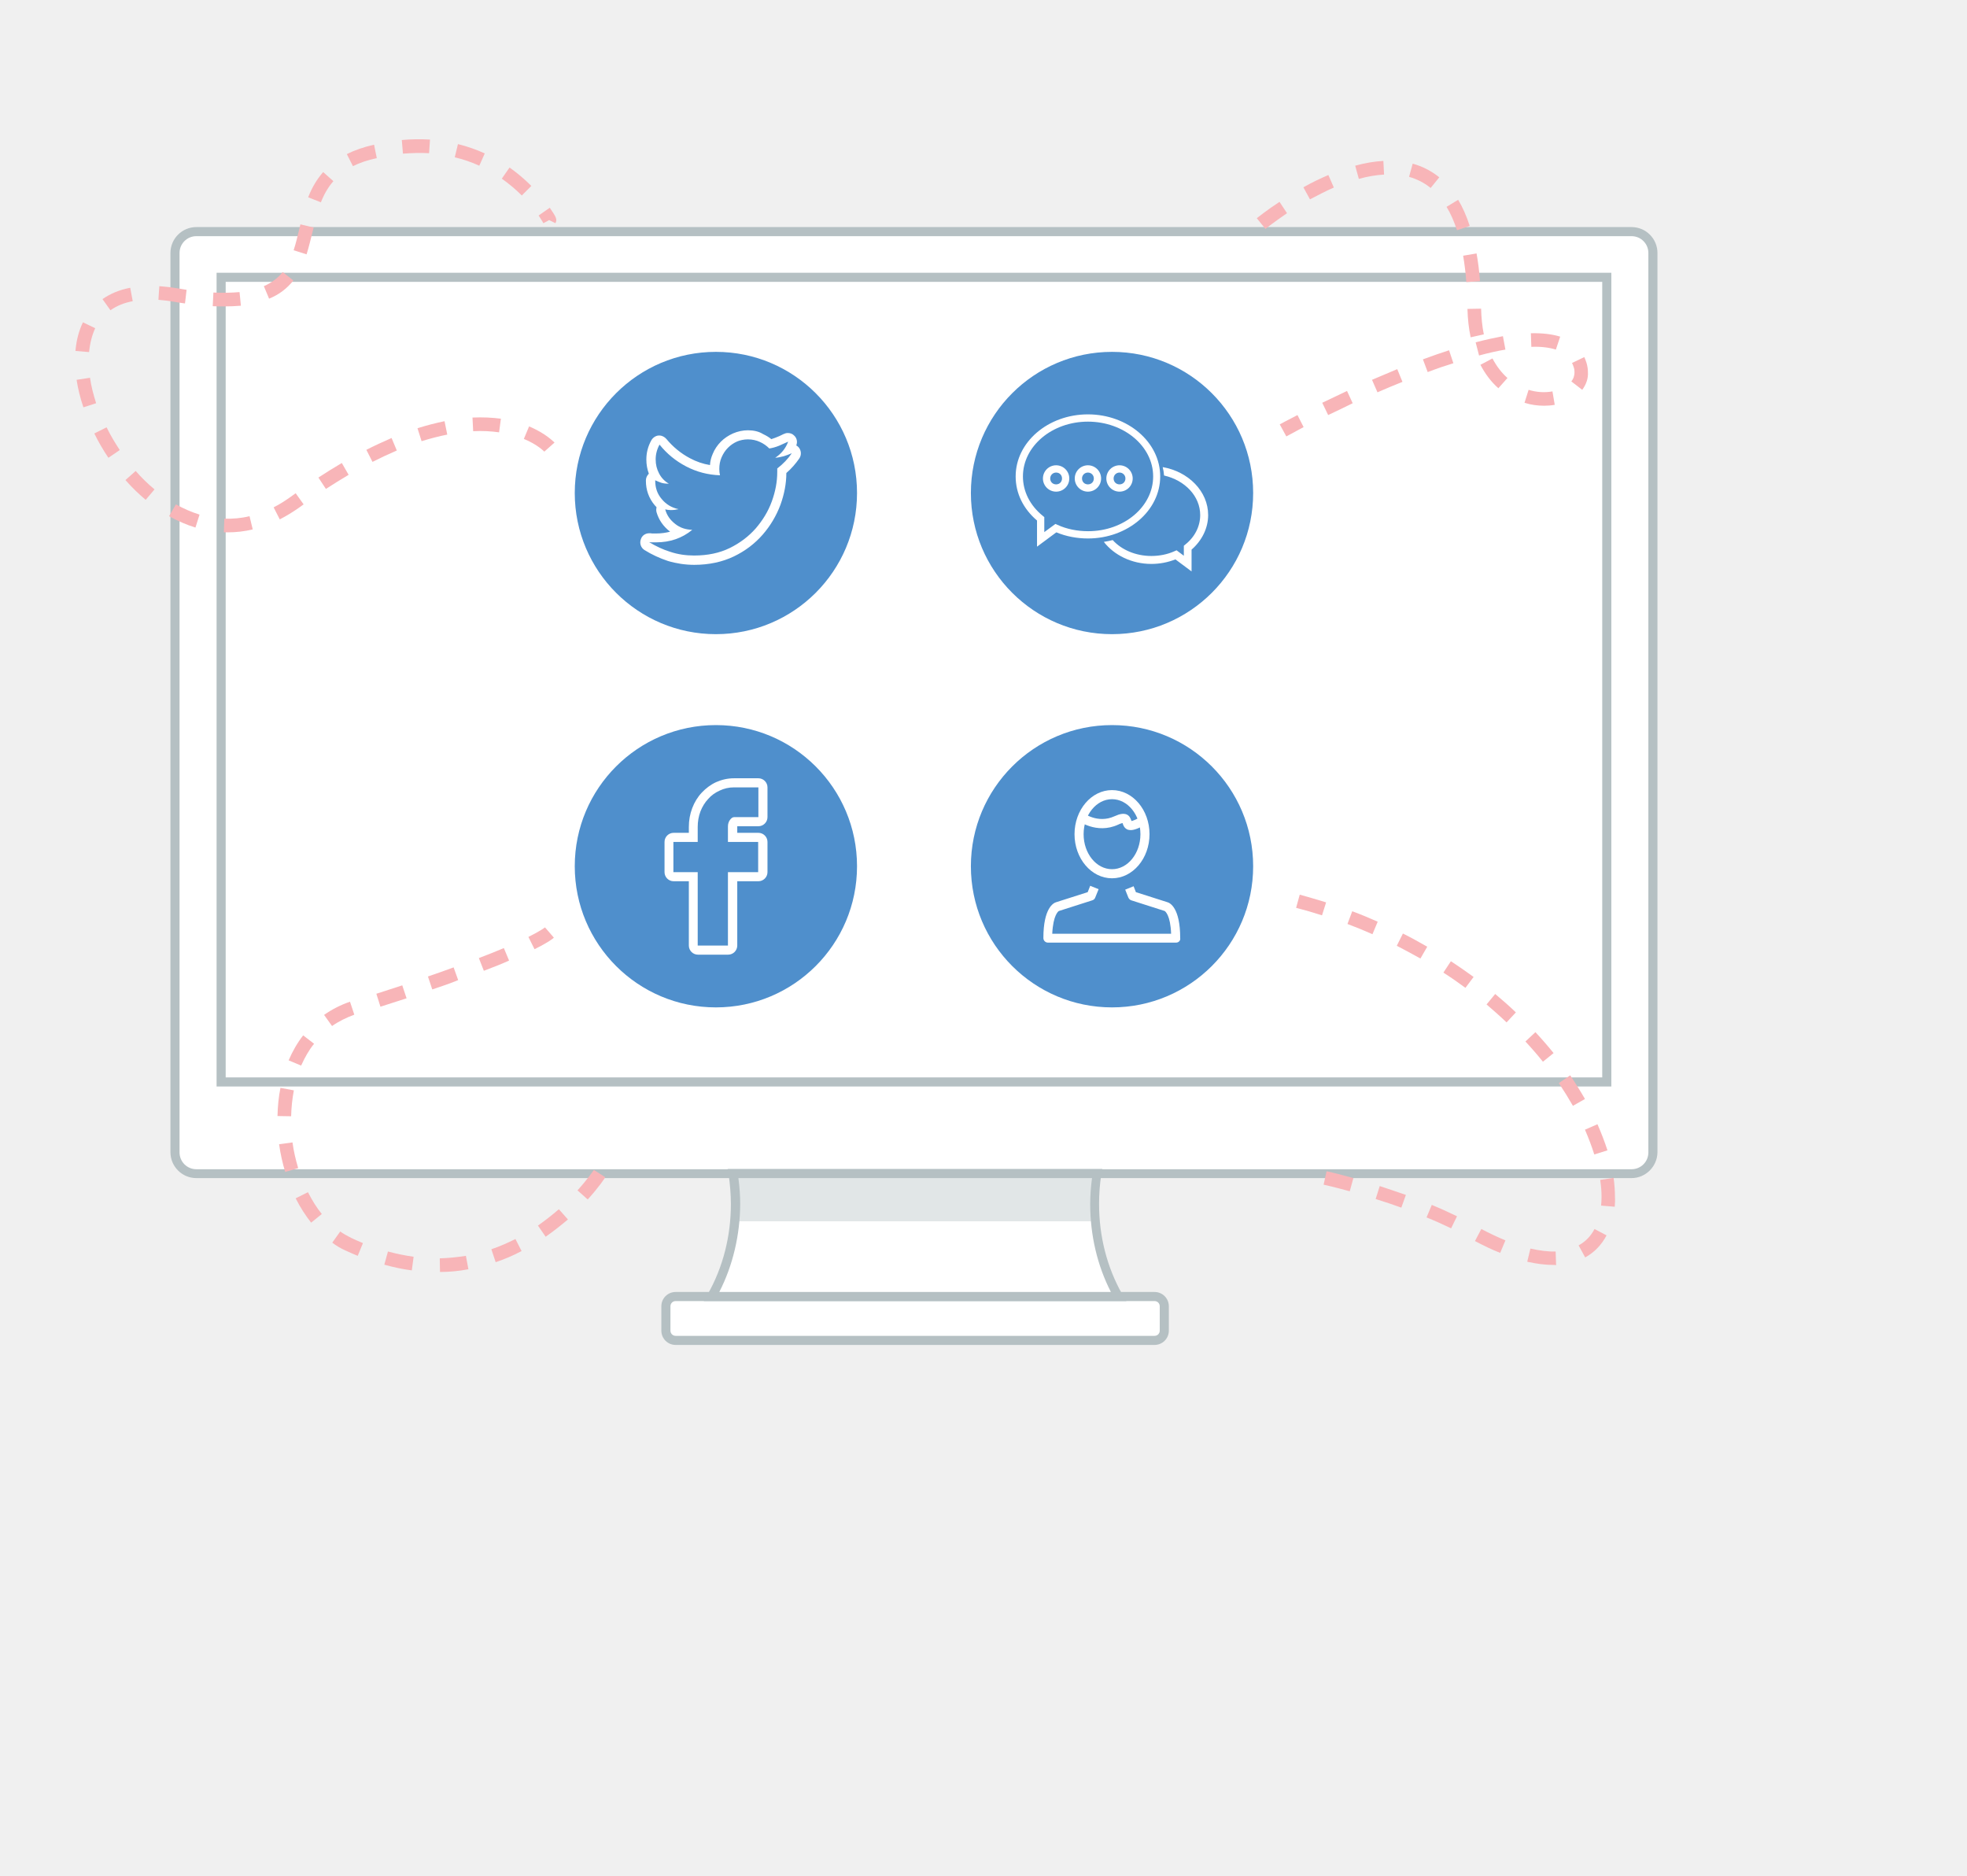
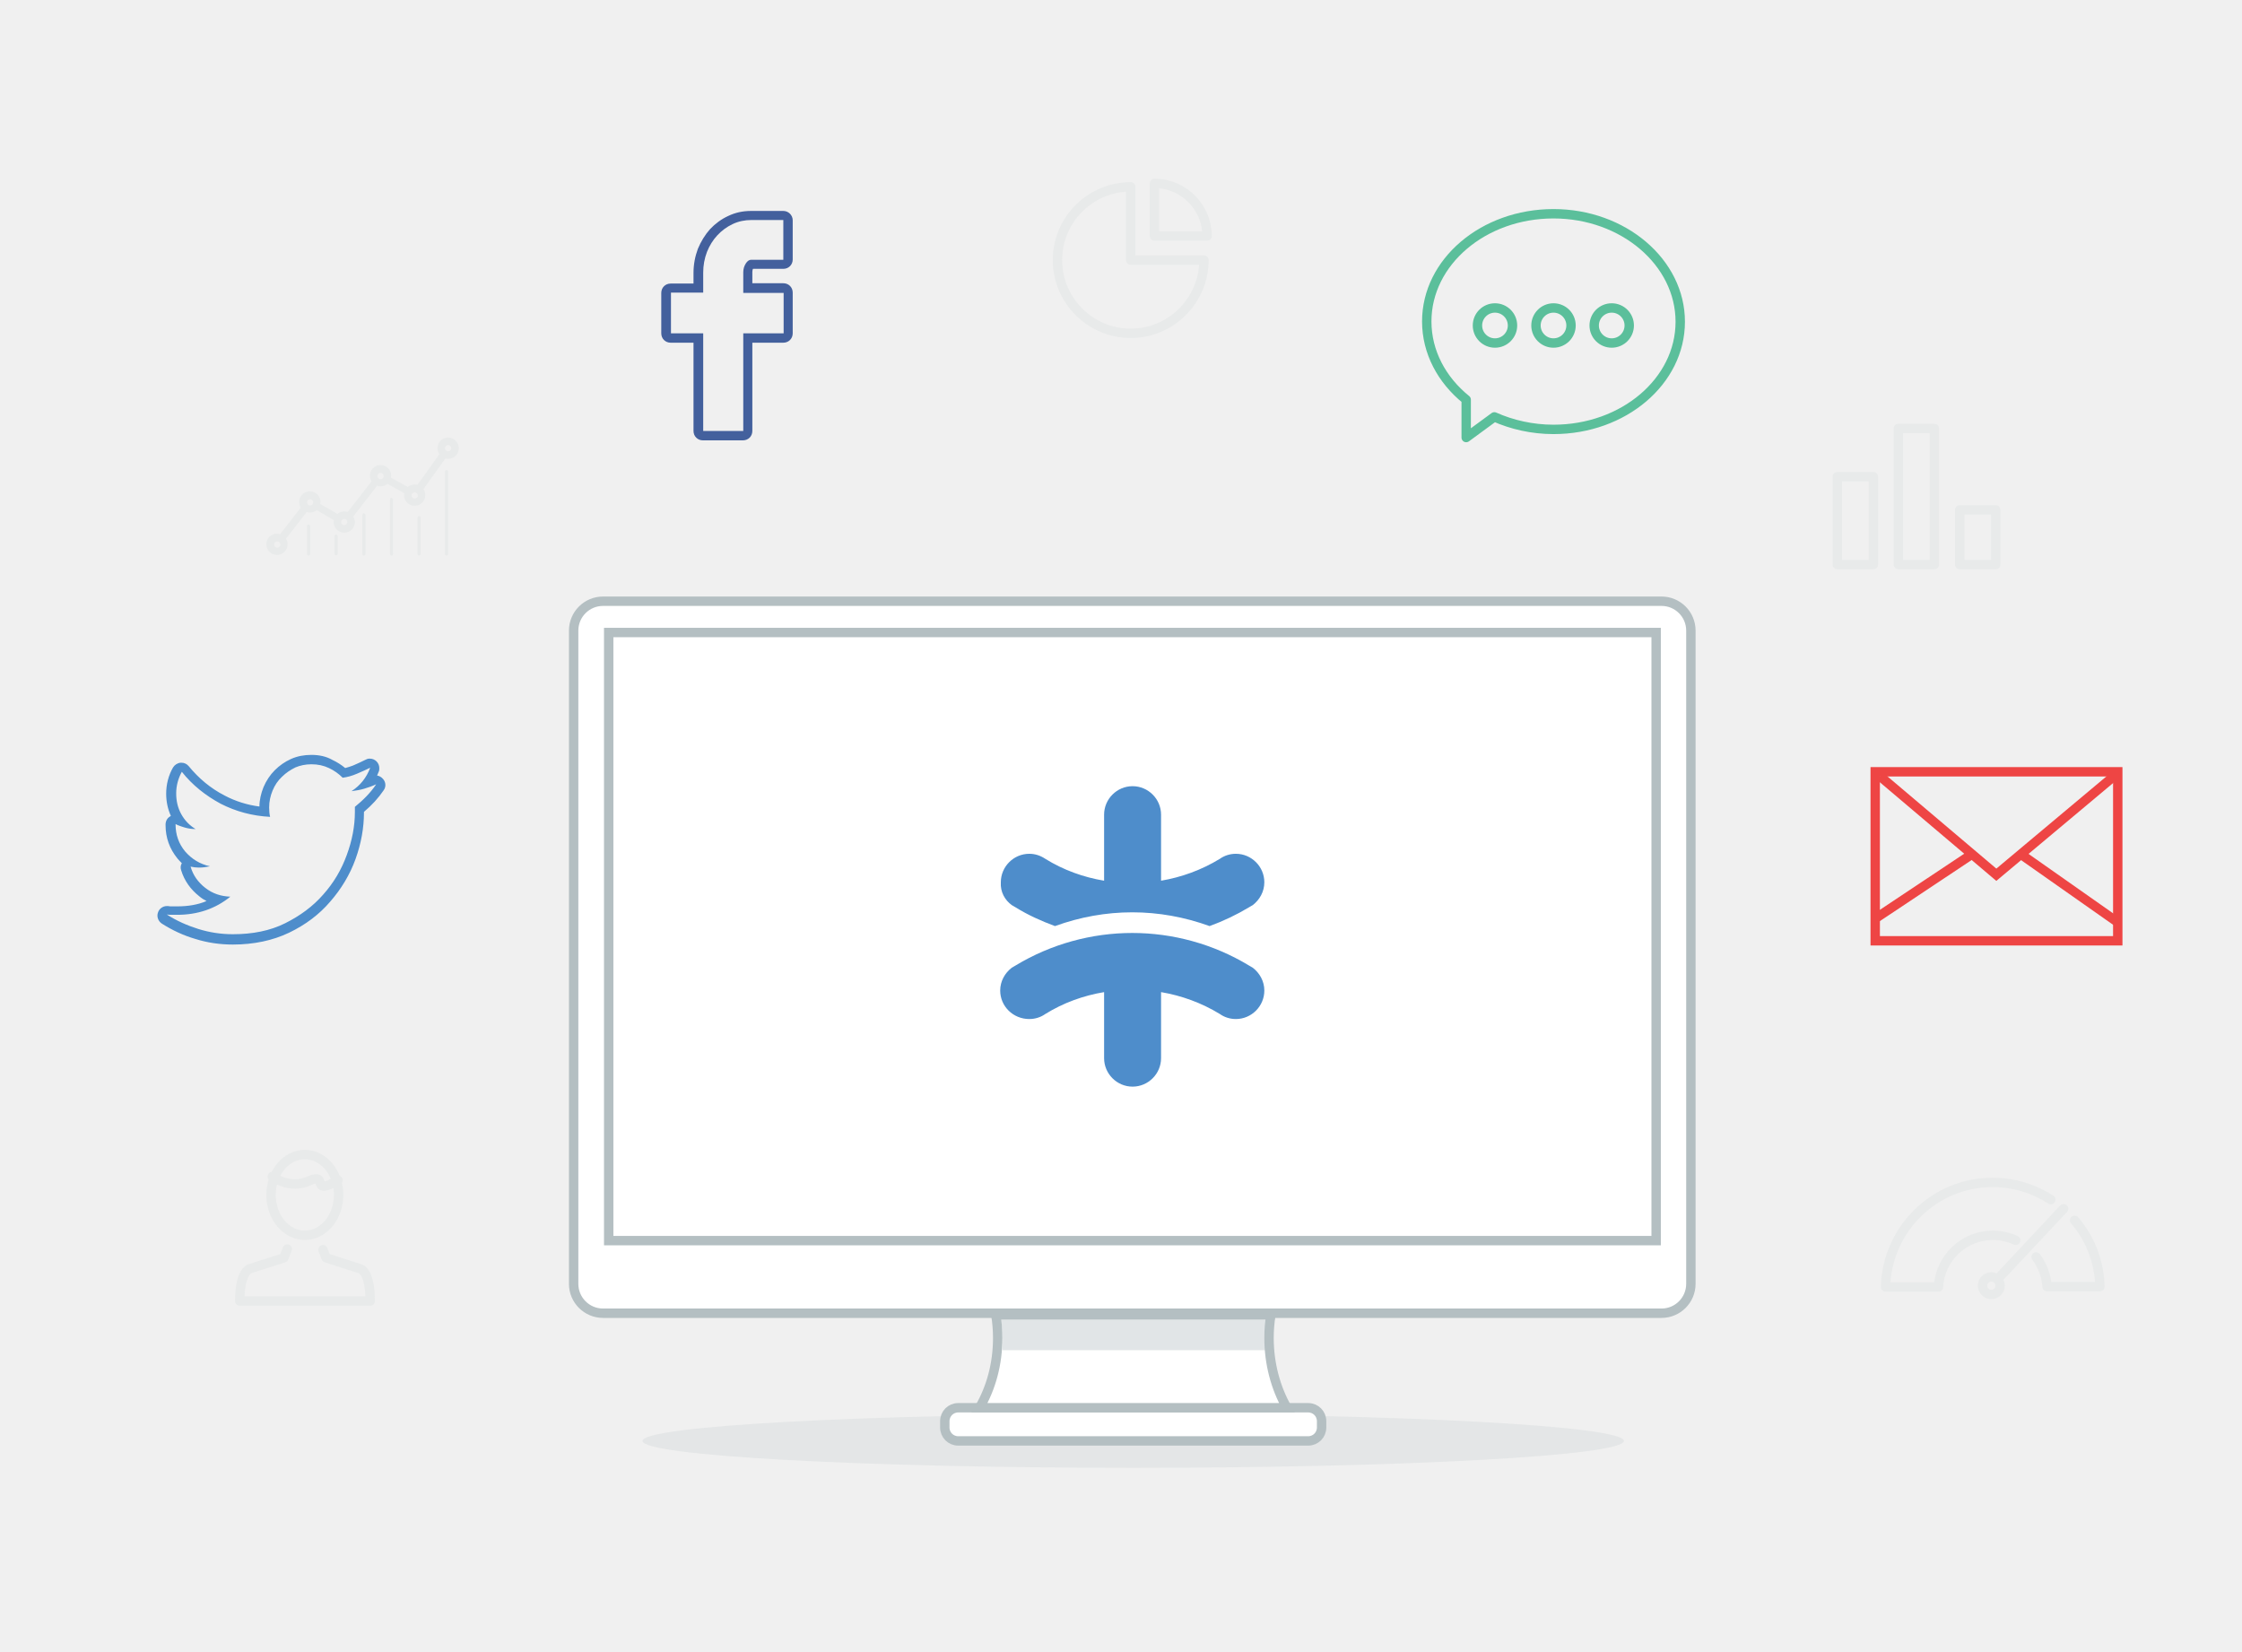
- <svg xmlns="http://www.w3.org/2000/svg" version="1.1" id="Layer_1" x="0px" y="0px" viewBox="0 0 865.5 825.2" enable-background="new 0 0 865.5 825.2" xml:space="preserve">
+ <svg xmlns="http://www.w3.org/2000/svg" version="1.1" id="Layer_1" x="0px" y="0px" viewBox="0 0 716.4 527.6" enable-background="new 0 0 716.4 527.6" xml:space="preserve">
  <g>
+     <ellipse opacity="0.2" fill="#B4BFC2" cx="362.1" cy="460.4" rx="156.8" ry="8.6" />
+     <path fill="#FFFFFF" stroke="#B4BFC2" stroke-width="3" stroke-miterlimit="10" d="M418,460.4H306.2c-2.4,0-4.3-1.9-4.3-4.3v-2   c0-2.4,1.9-4.3,4.3-4.3H418c2.4,0,4.3,1.9,4.3,4.3v2C422.3,458.5,420.4,460.4,418,460.4z" />
+     <path fill="#FFFFFF" stroke="#B4BFC2" stroke-width="3" stroke-miterlimit="10" d="M530.9,419.6H192.7c-5.2,0-9.4-4.2-9.4-9.4   V201.5c0-5.2,4.2-9.4,9.4-9.4h338.2c5.2,0,9.4,4.2,9.4,9.4v208.7C540.3,415.4,536.1,419.6,530.9,419.6z" />
+     <path fill="#FFFFFF" stroke="#B4BFC2" stroke-width="3" stroke-miterlimit="10" d="M405.5,427.5c0-2.5,0.2-5,0.6-7.4h-87.9   c0.4,2.4,0.6,4.9,0.6,7.4c0,8.3-2.1,15.9-5.8,22.3h8.6h81h8.6C407.6,443.4,405.5,435.7,405.5,427.5z" />
+     <rect x="194.5" y="202.1" fill="#FFFFFF" stroke="#B4BFC2" stroke-width="3" stroke-miterlimit="10" width="334.7" height="194.3" />
+     <path opacity="0.4" fill="#B4BFC2" d="M407.1,420.9h-82.7h-3.5h-1.1l0,0.2c0.4,2.5,0.6,5.1,0.6,7.6c0,0.9,0,1.8-0.1,2.7h1.1h1.1h84   c0-0.9-0.1-1.8-0.1-2.7c0-2.5,0.2-5.1,0.6-7.6L407.1,420.9z" />
    <g>
-       <path fill="#FFFFFF" d="M717.9,516.3H86.4c-5.2,0-9.4-4.2-9.4-9.4V111.3c0-5.2,4.2-9.4,9.4-9.4h631.5c5.2,0,9.4,4.2,9.4,9.4v395.7    C727.2,512.1,723,516.3,717.9,516.3z" />
-       <path fill="#B5C0C3" d="M717.9,518.3H86.4c-6.3,0-11.4-5.1-11.4-11.4V111.3c0-6.3,5.1-11.4,11.4-11.4h631.5    c6.3,0,11.4,5.1,11.4,11.4v395.7C729.2,513.2,724.1,518.3,717.9,518.3z M86.4,103.9c-4.1,0-7.4,3.3-7.4,7.4v395.7    c0,4.1,3.3,7.4,7.4,7.4h631.5c4.1,0,7.4-3.3,7.4-7.4V111.3c0-4.1-3.3-7.4-7.4-7.4H86.4z" />
+       <g>
+         <ellipse fill="none" stroke="#E8EAEA" stroke-width="3" stroke-linecap="round" stroke-linejoin="round" stroke-miterlimit="10" cx="97.4" cy="381.8" rx="10.8" ry="12.9" />
+         <path fill="none" stroke="#E8EAEA" stroke-width="3" stroke-linecap="round" stroke-linejoin="round" stroke-miterlimit="10" d="     M103.2,399.3l1,2.6l10.9,3.5c0,0,3.2,0.7,3.2,10.3H76.6c0-9.5,3.2-10.3,3.2-10.3l10.9-3.5l1.1-2.8" />
+       </g>
+       <path fill="none" stroke="#E8EAEA" stroke-width="3" stroke-linecap="round" stroke-linejoin="round" stroke-miterlimit="10" d="    M87,375.9c0,0,5.5,4.3,11.8,1.4c6.4-2.9,0.1,5.2,9.2-0.2" />
    </g>
    <g>
-       <path fill="#FFFFFF" d="M508,589.7H297.3c-2.4,0-4.3-1.9-4.3-4.3v-10.7c0-2.4,1.9-4.3,4.3-4.3H508c2.4,0,4.3,1.9,4.3,4.3v10.7    C512.3,587.8,510.4,589.7,508,589.7z" />
-       <path fill="#B5C0C3" d="M508,591.7H297.3c-3.5,0-6.3-2.8-6.3-6.3v-10.7c0-3.5,2.8-6.3,6.3-6.3H508c3.5,0,6.3,2.8,6.3,6.3v10.7    C514.3,588.9,511.5,591.7,508,591.7z M297.3,572.4c-1.3,0-2.3,1-2.3,2.3v10.7c0,1.3,1,2.3,2.3,2.3H508c1.3,0,2.3-1,2.3-2.3v-10.7    c0-1.3-1-2.3-2.3-2.3H297.3z" />
+       <path fill="#4E8DCB" d="M319.6,316.5c0-3,1.5-5.6,3.7-7.3c0.4-0.2,0.8-0.5,1.2-0.7c11.4-6.9,24.4-10.4,37.3-10.4    c12.9,0,25.9,3.5,37.3,10.4c0.4,0.2,0.8,0.5,1.2,0.7c2.2,1.7,3.7,4.3,3.7,7.3c0,5-4.1,9.1-9.1,9.1c-1.9,0-3.7-0.6-5.1-1.6    c-5.9-3.6-12.3-5.9-18.8-7v21.1c0,5-4.1,9.1-9.1,9.1c-5,0-9.1-4.1-9.1-9.1V317c-6.6,1.1-13,3.4-18.8,7c-1.4,1-3.2,1.6-5.1,1.6    C323.7,325.6,319.6,321.5,319.6,316.5z" />
+       <g>
+         <path fill="#4E8DCB" d="M323.3,289.2c0.4,0.2,0.8,0.5,1.2,0.7c4,2.5,8.3,4.4,12.6,6c8-2.9,16.3-4.4,24.7-4.4     c8.4,0,16.7,1.5,24.7,4.4c4.4-1.6,8.6-3.6,12.6-6c0.4-0.2,0.8-0.5,1.2-0.7c2.2-1.7,3.7-4.3,3.7-7.3c0-5-4.1-9.1-9.1-9.1     c-1.9,0-3.7,0.6-5.1,1.6c-5.9,3.6-12.3,5.9-18.8,7v-21.1c0-5-4.1-9.1-9.1-9.1c-5,0-9.1,4.1-9.1,9.1v21.1c-6.6-1.1-13-3.4-18.8-7     c-1.5-1-3.2-1.6-5.1-1.6c-5,0-9.1,4.1-9.1,9.1C319.6,285,321.1,287.6,323.3,289.2z" />
+       </g>
    </g>
    <g>
-       <path fill="#FFFFFF" d="M481.7,529.7c0-4.6,0.4-9.1,1.1-13.4h-6.3H328.8h-6.3c0.7,4.4,1.1,8.8,1.1,13.4c0,15-3.9,29-10.5,40.7    h15.7h147.6h15.7C485.5,558.8,481.7,544.8,481.7,529.7z" />
-       <path fill="#B5C0C3" d="M495.6,572.4H309.7l1.7-3c6.7-11.8,10.2-25.5,10.2-39.7c0-4.3-0.4-8.7-1-13.1l-0.4-2.3h164.8l-0.4,2.3    c-0.7,4.4-1,8.8-1,13.1c0,14.2,3.5,27.9,10.2,39.7L495.6,572.4z M316.5,568.4h172.3c-6-11.7-9.1-25-9.1-38.7    c0-3.8,0.3-7.6,0.8-11.4H324.9c0.5,3.8,0.8,7.7,0.8,11.4C325.6,543.4,322.5,556.7,316.5,568.4z" />
-     </g>
-     <g>
-       <rect x="97.3" y="122" fill="#FFFFFF" width="609.7" height="354" />
-       <path fill="#B5C0C3" d="M709,478H95.3V120H709V478z M99.3,474H705V124H99.3V474z" />
-     </g>
-     <g opacity="0.4">
-       <path fill="#B5C0C3" d="M481.8,518.2H331.9h-6.3h-2.1l0,0.3c0.7,4.6,1.1,9.2,1.1,13.8c0,1.7-0.1,3.3-0.1,5h2h2h152.2    c-0.1-1.7-0.1-3.3-0.1-5c0-4.6,0.4-9.2,1.1-13.8L481.8,518.2z" />
-     </g>
-     <g>
-       <path fill="#F8B5B8" d="M100.2,234.2c-0.6,0-1.1,0-1.7,0l0.2-6c3.7,0.1,7.4-0.2,11.1-1.1l1.4,5.8    C107.6,233.8,103.9,234.2,100.2,234.2z M86,232.1c-3.9-1.2-7.8-2.9-11.6-5l3-5.2c3.4,1.9,6.9,3.4,10.4,4.5L86,232.1z M123.1,228.5    l-2.7-5.3c2.6-1.3,5.1-2.9,7.6-4.7c0.7-0.5,1.4-1,2.1-1.5l3.5,4.9c-0.7,0.5-1.4,1-2.1,1.5C128.8,225.3,126,227,123.1,228.5z     M64.1,219.9c-3.1-2.6-6.1-5.5-8.9-8.7l4.5-4c2.6,3,5.4,5.7,8.3,8.1L64.1,219.9z M143.4,215.1l-3.3-5c3.5-2.3,6.9-4.4,10.3-6.4    l3,5.2C150.2,210.8,146.8,212.9,143.4,215.1z M163.9,203.2l-2.7-5.3c3.7-1.9,7.5-3.6,11.1-5.2l2.3,5.5    C171.1,199.7,167.5,201.4,163.9,203.2z M47.7,201.4c-2.3-3.4-4.4-7-6.2-10.7l5.4-2.7c1.7,3.5,3.7,6.8,5.8,10L47.7,201.4z     M239.5,198.7c0,0-2.9-3.1-9-5.6l2.3-5.5c7.5,3.1,11,7,11.2,7.1L239.5,198.7l2.2-2L239.5,198.7z M185.5,194.1l-1.8-5.7    c4.1-1.3,8.1-2.3,11.9-3.1l1.2,5.9C193.2,191.9,189.4,192.9,185.5,194.1z M219.6,190.2c-3.6-0.5-7.4-0.7-11.4-0.5l-0.3-6    c4.4-0.2,8.6,0,12.5,0.5L219.6,190.2z M36.7,179.2c-1.4-4.1-2.4-8.2-3-12.1l5.9-0.9c0.5,3.6,1.5,7.4,2.7,11.2L36.7,179.2z     M39.2,154.9l-6-0.5c0.4-4.7,1.5-8.9,3.3-12.6l5.4,2.6C40.5,147.4,39.6,150.9,39.2,154.9z M48.6,136.5l-3.5-4.9    c3.4-2.4,7.5-4.1,12.2-5l1.1,5.9C54.7,133.2,51.4,134.5,48.6,136.5z M98.4,134.8c-1.5,0-3.2,0-4.8-0.1l0.3-6    c4.2,0.2,8.1,0.1,11.5-0.2l0.6,6C103.6,134.7,101.1,134.8,98.4,134.8z M81.4,133.5c-1.7-0.2-3.4-0.5-5.2-0.8    c-2.2-0.4-4.4-0.6-6.5-0.8l0.4-6c2.3,0.2,4.6,0.4,7,0.8c1.7,0.3,3.4,0.5,5,0.8L81.4,133.5z M118.4,131.4l-2.3-5.5    c3.4-1.5,6.1-3.5,8.3-6.2l4.7,3.7C126.2,127,122.8,129.6,118.4,131.4z M134.9,111.9l-5.7-1.8c1-3,1.7-6.1,2.5-9.4l0.5-2l5.8,1.4    l-0.5,2C136.7,105.3,135.9,108.7,134.9,111.9z M239.1,98.2c0,0-0.7-1.3-2.1-3.4l4.9-3.4c3,4.3,3.3,5.2,2.5,6.8l-5.4-2.7l2.7,1.3    L239.1,98.2z M141.2,89l-5.6-2.2c1.7-4.4,3.9-8,6.6-11.1l4.5,4C144.5,82.2,142.7,85.2,141.2,89z M229.6,86    c-2.7-2.7-5.7-5.2-8.8-7.4l3.4-4.9c3.4,2.4,6.6,5.1,9.6,8.1L229.6,86z M155.3,73.1l-2.7-5.3c3.4-1.7,7.4-3.1,11.8-4.1l0.2,0    l1.2,5.9l-0.1,0C161.8,70.4,158.3,71.6,155.3,73.1z M210.9,72.9c-3.5-1.6-7.1-2.8-10.8-3.7l1.4-5.8c4.1,1,8.1,2.4,11.8,4.1    L210.9,72.9z M177.3,67.6l-0.5-6c4.2-0.4,8.4-0.4,12.4-0.2l-0.4,6C185.1,67.2,181.2,67.3,177.3,67.6z" />
-     </g>
-     <g>
-       <path fill="#F8B5B8" d="M683.4,556.5c-3.5,0-7.4-0.5-11.4-1.4l1.4-5.8c4,0.9,7.8,1.4,11.1,1.3l0.2,6    C684.2,556.5,683.8,556.5,683.4,556.5z M697.5,553.2l-2.9-5.3c3-1.6,5.4-4.1,7-7.2l5.3,2.8C704.7,547.7,701.5,551,697.5,553.2z     M660.1,551.2c-3.6-1.4-7.3-3.2-11.1-5.2l2.8-5.3c3.6,1.9,7.2,3.6,10.6,5L660.1,551.2z M638.5,540.4c-3.4-1.6-7-3.3-10.8-4.8    l2.3-5.5c3.9,1.6,7.6,3.3,11.1,5L638.5,540.4z M616.6,531.3c-3.6-1.3-7.4-2.6-11.3-3.8l1.8-5.7c3.9,1.3,7.8,2.6,11.5,3.9    L616.6,531.3z M710.5,530.9l-6-0.5c0.1-1.2,0.2-2.5,0.2-3.8c0-2.4-0.2-4.9-0.6-7.5l5.9-0.9c0.4,2.9,0.6,5.7,0.6,8.4    C710.7,528.1,710.6,529.5,710.5,530.9z M593.9,524.1c-6.9-1.9-11.4-2.9-11.5-2.9l1.3-5.9c0.2,0,4.7,1,11.8,3L593.9,524.1z     M701.5,507.9c-1.1-3.5-2.5-7.2-4.1-10.9l5.5-2.4c1.7,3.9,3.2,7.8,4.4,11.5L701.5,507.9z M692.1,486.5c-1.9-3.3-4-6.7-6.2-10    l5-3.4c2.3,3.4,4.5,6.9,6.5,10.4L692.1,486.5z M678.9,467.1c-2.4-3-5-6-7.7-8.9l4.4-4.1c2.8,3,5.5,6.1,8,9.2L678.9,467.1z     M662.9,449.8c-2.8-2.7-5.8-5.3-8.8-7.9l3.8-4.6c3.1,2.6,6.2,5.3,9.1,8.1L662.9,449.8z M644.8,434.6c-3.1-2.3-6.4-4.6-9.7-6.7    l3.3-5c3.4,2.2,6.8,4.6,10,6.9L644.8,434.6z M625,421.7c-3.4-1.9-6.9-3.8-10.4-5.6l2.7-5.4c3.6,1.8,7.2,3.8,10.7,5.8L625,421.7z     M603.9,411c-3.6-1.6-7.3-3.1-11-4.5l2.1-5.6c3.8,1.4,7.6,3,11.2,4.6L603.9,411z M581.7,402.7c-3.7-1.2-7.5-2.3-11.4-3.3l1.6-5.8    c3.9,1.1,7.8,2.2,11.6,3.4L581.7,402.7z" />
-     </g>
-     <g>
-       <path fill="#F8B5B8" d="M566,192l-2.9-5.3c0.1-0.1,3-1.6,7.8-4.1l2.7,5.3C568.9,190.4,566,192,566,192z M584.4,182.6l-2.6-5.4    c3.7-1.8,7.3-3.5,10.9-5.2l2.5,5.4C591.6,179.2,588,180.9,584.4,182.6z M679.4,178.5c-2.9,0-5.8-0.4-8.6-1.3l1.8-5.7    c3.5,1.1,7.1,1.3,10.5,0.7l1,5.9C682.5,178.4,680.9,178.5,679.4,178.5z M606.1,172.6l-2.4-5.5c3.8-1.6,7.5-3.2,11.1-4.7l2.3,5.6    C613.5,169.4,609.8,171,606.1,172.6z M696.2,171.5l-4.8-3.7c1-1.2,1.4-2.6,1.4-4.1c0-0.7-0.1-1.5-0.4-2.3    c-0.2-0.6-0.4-1.2-0.7-1.7l5.4-2.6c0.4,0.8,0.7,1.7,1,2.6c0.4,1.4,0.6,2.7,0.6,4C698.9,166.5,697.9,169.2,696.2,171.5z     M659.3,170.8c-3.2-2.8-5.8-6.3-7.9-10.3l5.3-2.8c1.8,3.4,4,6.3,6.6,8.6L659.3,170.8z M628.2,163.7l-2.1-5.6c4-1.5,7.8-2.8,11.5-4    l1.9,5.7C635.9,160.9,632.1,162.2,628.2,163.7z M650.8,156.4l-1.5-5.8c4.2-1.1,8.3-2,12-2.7l1.1,5.9    C658.8,154.4,654.9,155.3,650.8,156.4z M684.6,153.8c-2.9-0.9-6.6-1.4-10.8-1.2l-0.2-6c5-0.1,9.3,0.4,12.9,1.5L684.6,153.8z     M647.1,148.4c-0.8-3.8-1.3-8-1.4-12.5l6-0.1c0.1,4,0.5,7.9,1.2,11.3L647.1,148.4z M645.2,124.1c-0.3-4.1-0.8-8-1.4-11.6l5.9-1    c0.7,3.8,1.2,7.9,1.5,12.2L645.2,124.1z M641.1,101.3c-1.3-3.9-2.8-7.4-4.6-10.3l5.1-3.1c2,3.3,3.7,7.2,5.1,11.5L641.1,101.3z     M556.8,100.7L553,96c0.2-0.1,3.9-3.2,10-7.2l3.3,5C560.6,97.7,556.9,100.6,556.8,100.7z M576.4,87.7l-2.9-5.3    c3.7-2.1,7.5-3.9,11-5.4l2.4,5.5C583.5,84,580,85.8,576.4,87.7z M629.5,82.7c-2.8-2.3-6-3.9-9.5-4.9l1.6-5.8    c4.3,1.2,8.2,3.2,11.7,6L629.5,82.7z M597.9,78.7l-1.6-5.8c4.3-1.2,8.5-1.9,12.4-2.1l0.3,6C605.6,77,601.8,77.6,597.9,78.7z" />
-     </g>
-     <g>
-       <circle fill="#4F8FCC" cx="315" cy="216.9" r="62.1" />
+       <path fill="#E8EAEA" d="M142.7,150.2c-0.3,0-0.5,0.2-0.5,0.5V177c0,0.3,0.2,0.5,0.5,0.5s0.5-0.2,0.5-0.5v-26.2    C143.2,150.5,143,150.2,142.7,150.2z" />
+       <path fill="#E8EAEA" d="M133.9,164.9c-0.3,0-0.5,0.2-0.5,0.5V177c0,0.3,0.2,0.5,0.5,0.5s0.5-0.2,0.5-0.5v-11.6    C134.4,165.1,134.2,164.9,133.9,164.9z" />
+       <path fill="#E8EAEA" d="M125.1,159.1c-0.3,0-0.5,0.2-0.5,0.5V177c0,0.3,0.2,0.5,0.5,0.5c0.3,0,0.5-0.2,0.5-0.5v-17.3    C125.6,159.4,125.4,159.1,125.1,159.1z" />
+       <path fill="#E8EAEA" d="M116.3,164c-0.3,0-0.5,0.2-0.5,0.5V177c0,0.3,0.2,0.5,0.5,0.5c0.3,0,0.5-0.2,0.5-0.5v-12.5    C116.7,164.2,116.5,164,116.3,164z" />
+       <path fill="#E8EAEA" d="M107.4,170.8c-0.3,0-0.5,0.2-0.5,0.5v5.6c0,0.3,0.2,0.5,0.5,0.5s0.5-0.2,0.5-0.5v-5.6    C107.9,171.1,107.7,170.8,107.4,170.8z" />
+       <path fill="#E8EAEA" d="M98.6,167.6c-0.3,0-0.5,0.2-0.5,0.5v8.9c0,0.3,0.2,0.5,0.5,0.5s0.5-0.2,0.5-0.5V168    C99,167.8,98.8,167.6,98.6,167.6z" />
+       <path fill="#E8EAEA" d="M143.2,139.8c-1.9,0-3.4,1.5-3.4,3.4c0,0.7,0.2,1.4,0.6,1.9l-7,9.8c-0.3-0.1-0.6-0.1-0.9-0.1    c-0.8,0-1.6,0.3-2.2,0.8l-5.4-3c0-0.2,0.1-0.4,0.1-0.6c0-1.9-1.5-3.4-3.4-3.4c-1.9,0-3.4,1.5-3.4,3.4c0,0.6,0.2,1.2,0.5,1.8    l-7.6,9.8c-0.3-0.1-0.7-0.2-1.1-0.2c-0.8,0-1.6,0.3-2.2,0.8l-5.5-3.2c0-0.2,0.1-0.4,0.1-0.6c0-1.9-1.5-3.4-3.4-3.4    c-1.9,0-3.4,1.5-3.4,3.4c0,0.7,0.2,1.3,0.5,1.8l-6.6,8.5c-0.3-0.1-0.7-0.2-1-0.2c-1.9,0-3.4,1.5-3.4,3.4s1.5,3.4,3.4,3.4    c1.9,0,3.4-1.5,3.4-3.4c0-0.7-0.2-1.3-0.5-1.8l6.6-8.5c0.3,0.1,0.7,0.2,1,0.2c0.8,0,1.6-0.3,2.2-0.8l5.5,3.2    c0,0.2-0.1,0.4-0.1,0.6c0,1.9,1.5,3.4,3.4,3.4c1.9,0,3.4-1.5,3.4-3.4c0-0.6-0.2-1.2-0.5-1.8l7.6-9.8c0.3,0.1,0.7,0.2,1.1,0.2    c0.8,0,1.6-0.3,2.2-0.8l5.4,3c0,0.2-0.1,0.4-0.1,0.6c0,1.9,1.5,3.4,3.4,3.4s3.4-1.5,3.4-3.4c0-0.7-0.2-1.4-0.6-1.9l7-9.8    c0.3,0.1,0.6,0.1,0.9,0.1c1.9,0,3.4-1.5,3.4-3.4S145,139.8,143.2,139.8z M88.6,175c-0.6,0-1-0.5-1-1c0-0.6,0.5-1,1-1    c0.6,0,1,0.5,1,1C89.6,174.5,89.2,175,88.6,175z M99.1,161.5c-0.6,0-1-0.5-1-1c0-0.6,0.5-1,1-1c0.6,0,1,0.5,1,1    C100.1,161,99.7,161.5,99.1,161.5z M110,167.8c-0.6,0-1-0.5-1-1s0.5-1,1-1c0.6,0,1,0.5,1,1S110.6,167.8,110,167.8z M121.6,153.1    c-0.6,0-1-0.5-1-1c0-0.6,0.5-1,1-1c0.6,0,1,0.5,1,1C122.7,152.6,122.2,153.1,121.6,153.1z M132.5,159.3c-0.6,0-1-0.5-1-1    c0-0.6,0.5-1,1-1s1,0.5,1,1C133.6,158.8,133.1,159.3,132.5,159.3z M143.2,144.2c-0.6,0-1-0.5-1-1c0-0.6,0.5-1,1-1s1,0.5,1,1    C144.2,143.8,143.7,144.2,143.2,144.2z" />
    </g>
    <g>
      <g>
-         <path fill="#FFFFFF" d="M329.1,193.3c1.9,0,3.7,0.4,5.2,1.1c1.6,0.7,3,1.7,4.2,2.9c1.4-0.2,2.8-0.6,4.3-1.2     c1.4-0.6,2.7-1.2,4-1.8c-1.1,3-3,5.3-5.7,7.1c1.4-0.1,2.6-0.4,3.8-0.7c1.2-0.4,2.4-0.8,3.5-1.3c-1.7,2.5-3.8,4.7-6.4,6.7v1.5     c0,4.3-0.8,8.6-2.4,13c-1.6,4.4-4,8.3-7.1,11.9c-3.1,3.5-6.9,6.4-11.4,8.6c-4.5,2.2-9.7,3.3-15.7,3.3c-3.6,0-7.1-0.5-10.4-1.6     c-3.3-1-6.4-2.5-9.4-4.3c0.5,0.1,1,0.1,1.5,0.1c0.5,0,1,0,1.6,0c6.1,0,11.4-1.8,15.9-5.5c-2.9-0.1-5.4-0.9-7.5-2.6     c-2.2-1.7-3.7-3.8-4.4-6.4c0.9,0.2,1.6,0.3,2.4,0.3c0.6,0,1.2,0,1.8-0.1c0.5-0.1,1.1-0.2,1.7-0.3c-3-0.6-5.5-2.1-7.4-4.4     c-2-2.3-2.9-5-2.9-8.2v-0.1c0.9,0.4,1.8,0.8,2.7,1.1c1,0.3,2,0.4,3.3,0.4c-1.9-1.1-3.3-2.6-4.3-4.5c-1-1.9-1.5-3.9-1.5-6.2     c0-2.3,0.6-4.5,1.7-6.5c3.2,4,7.1,7.2,11.7,9.6c4.6,2.4,9.5,3.7,14.9,3.9c-0.2-0.9-0.3-1.8-0.3-2.8c0-1.8,0.3-3.5,1-5.1     c0.7-1.6,1.6-3,2.8-4.2c1.2-1.2,2.5-2.1,4.1-2.8C325.6,193.7,327.3,193.3,329.1,193.3 M329.1,189.3c-2.3,0-4.5,0.5-6.6,1.4     c-2,0.9-3.8,2.1-5.3,3.6c-1.5,1.5-2.8,3.4-3.6,5.4c-0.7,1.6-1.1,3.2-1.2,4.9c-3.1-0.5-6-1.5-8.8-3c-4-2.1-7.5-5-10.4-8.5     c-0.8-0.9-1.9-1.5-3.1-1.5c-0.1,0-0.2,0-0.3,0c-1.3,0.1-2.5,0.9-3.2,2.1c-1.5,2.7-2.2,5.5-2.2,8.5c0,2.2,0.4,4.3,1.1,6.2     c-0.8,0.8-1.3,1.8-1.3,3v0.1c0,4.1,1.3,7.7,3.9,10.8c0.3,0.3,0.6,0.6,0.8,0.9c-0.2,0.7-0.2,1.5,0,2.2c1,3.4,3,6.2,5.8,8.4     c0.1,0,0.1,0.1,0.2,0.1c-1.9,0.5-3.9,0.8-6.1,0.8h-1.6c-0.3,0-0.6,0-0.9-0.1c-0.2,0-0.4,0-0.6,0c-1.7,0-3.2,1-3.7,2.6     c-0.7,1.8,0,3.8,1.6,4.8c3.2,2,6.7,3.6,10.3,4.8c3.7,1.1,7.6,1.7,11.6,1.7c6.5,0,12.4-1.3,17.4-3.7c5-2.4,9.2-5.6,12.7-9.6     c3.4-3.9,6-8.3,7.8-13.1c1.7-4.7,2.6-9.4,2.6-14c2.2-1.9,4.1-4.1,5.7-6.4c1-1.5,0.9-3.4-0.2-4.8c-0.3-0.4-0.7-0.7-1.1-0.9     c0,0,0-0.1,0-0.1c0.6-1.6,0.2-3.3-1.1-4.4c-0.7-0.7-1.7-1-2.7-1c-0.6,0-1.3,0.2-1.9,0.5c-1.1,0.6-2.3,1.1-3.6,1.6     c-0.6,0.2-1.1,0.4-1.7,0.6c-1.1-0.9-2.3-1.6-3.6-2.2C333.9,189.8,331.6,189.3,329.1,189.3L329.1,189.3z" />
+         <path fill="none" stroke="#E8EAEA" stroke-width="3" stroke-linecap="round" stroke-linejoin="round" stroke-miterlimit="10" d="     M650.6,401.6c2,2.7,3.3,6,3.5,9.5h16.9c-0.2-8.1-3.2-15.5-8.1-21.2" />
+         <path fill="none" stroke="#E8EAEA" stroke-width="3" stroke-linecap="round" stroke-linejoin="round" stroke-miterlimit="10" d="     M655.3,383.3c-5.4-3.5-11.8-5.5-18.6-5.5c-18.6,0-33.7,14.9-34.2,33.4h16.9c0.5-9.2,8.1-16.5,17.4-16.5c2.6,0,5.1,0.6,7.3,1.6" />
+       </g>
+       <line fill="none" stroke="#E8EAEA" stroke-width="3" stroke-linecap="round" stroke-linejoin="round" stroke-miterlimit="10" x1="638.6" y1="408.4" x2="659.4" y2="386.2" />
+       <circle fill="none" stroke="#E8EAEA" stroke-width="3" stroke-linecap="round" stroke-linejoin="round" stroke-miterlimit="10" cx="636.3" cy="410.8" r="2.8" />
+     </g>
+     <g>
+       <g>
+         <path fill="none" stroke="#E8EAEA" stroke-width="3" stroke-linecap="round" stroke-linejoin="round" stroke-miterlimit="10" d="     M361.3,59.7c-12.9,0-23.4,10.5-23.4,23.4c0,12.9,10.5,23.4,23.4,23.4c12.9,0,23.4-10.5,23.4-23.4h-23.4V59.7z" />
+       </g>
+       <g>
+         <path fill="none" stroke="#E8EAEA" stroke-width="3" stroke-linecap="round" stroke-linejoin="round" stroke-miterlimit="10" d="     M368.9,58.6v16.8h16.8C385.7,66.2,378.2,58.6,368.9,58.6z" />
      </g>
    </g>
    <g>
+       <path fill="#43609D" d="M250.3,70.4V83H240c-0.6,0-1.2,0.4-1.7,1.2c-0.5,0.8-0.8,1.7-0.8,2.8v6.6h12.9v12.9h-12.9v31.2h-12.8    v-31.2h-10.3V93.5h10.3v-6.4c0-2.3,0.4-4.5,1.2-6.6c0.8-2,1.9-3.8,3.3-5.3c1.4-1.5,3-2.7,4.9-3.6c1.9-0.9,3.9-1.3,6-1.3H250.3     M250.3,67.4H240c-2.6,0-5,0.5-7.3,1.6c-2.2,1-4.2,2.5-5.8,4.2c-1.6,1.8-2.9,3.9-3.9,6.3c-0.9,2.4-1.4,5-1.4,7.7v3.4h-7.3    c-1.7,0-3,1.3-3,3v12.9c0,1.7,1.3,3,3,3h7.3v28.2c0,1.7,1.3,3,3,3h12.8c1.7,0,3-1.3,3-3v-28.2h9.9c1.7,0,3-1.3,3-3V93.5    c0-1.7-1.3-3-3-3h-9.9v-3.6c0-0.5,0.1-0.8,0.2-1h9.7c1.7,0,3-1.3,3-3V70.4C253.3,68.7,251.9,67.4,250.3,67.4L250.3,67.4z" />
+     </g>
+     <g>
+       <path fill="#4E8DCB" d="M99.5,244.2c2.1,0,3.9,0.4,5.6,1.2c1.7,0.8,3.1,1.8,4.4,3.1c1.5-0.2,3-0.6,4.6-1.3    c1.5-0.6,2.9-1.3,4.2-1.9c-1.2,3.2-3.2,5.7-6,7.5c1.4-0.2,2.8-0.4,4.1-0.8c1.3-0.4,2.5-0.8,3.8-1.4c-1.8,2.7-4.1,5-6.8,7.2v1.6    c0,4.6-0.9,9.2-2.6,13.8c-1.7,4.7-4.2,8.9-7.5,12.6c-3.3,3.8-7.4,6.8-12.2,9.2c-4.8,2.4-10.4,3.5-16.7,3.5    c-3.9,0-7.6-0.6-11.1-1.7c-3.5-1.1-6.9-2.6-10-4.6c0.5,0.1,1.1,0.1,1.6,0.1c0.5,0,1.1,0,1.7,0c6.5,0,12.2-1.9,17-5.8    c-3-0.1-5.7-1-8-2.8c-2.3-1.8-3.9-4-4.7-6.8c0.9,0.2,1.7,0.3,2.5,0.3c0.7,0,1.3,0,1.9-0.1c0.6-0.1,1.2-0.2,1.8-0.3    c-3.2-0.7-5.8-2.3-7.9-4.7c-2.1-2.5-3.1-5.4-3.1-8.7v-0.1c0.9,0.5,1.9,0.8,2.9,1.1c1,0.3,2.2,0.5,3.5,0.5c-2-1.2-3.5-2.8-4.6-4.8    c-1.1-2-1.6-4.2-1.6-6.6c0-2.4,0.6-4.7,1.8-6.9c3.4,4.3,7.6,7.6,12.4,10.2c4.9,2.5,10.1,3.9,15.8,4.2c-0.2-0.9-0.3-1.9-0.3-3    c0-1.9,0.4-3.7,1.1-5.4c0.7-1.7,1.7-3.2,3-4.4c1.3-1.3,2.7-2.2,4.3-3C95.8,244.6,97.6,244.2,99.5,244.2 M118.3,245.4L118.3,245.4     M99.5,241.2c-2.3,0-4.5,0.4-6.5,1.3c-2,0.9-3.7,2.1-5.2,3.6c-1.5,1.5-2.7,3.3-3.6,5.4c-0.8,2-1.3,4.1-1.3,6.2    c-3.9-0.5-7.7-1.7-11.1-3.5c-4.5-2.3-8.3-5.5-11.5-9.4c-0.6-0.7-1.4-1.1-2.3-1.1c-0.1,0-0.2,0-0.3,0c-1,0.1-1.9,0.7-2.4,1.5    c-1.5,2.6-2.2,5.5-2.2,8.4c0,2.5,0.5,4.9,1.5,7.1c-0.1,0-0.2,0.1-0.3,0.2c-0.9,0.5-1.4,1.5-1.4,2.6v0.1c0,4.1,1.3,7.6,3.8,10.7    c0.4,0.5,0.9,1,1.4,1.5c-0.4,0.7-0.5,1.5-0.2,2.3c1,3.3,3,6.1,5.8,8.3c0.7,0.6,1.5,1.1,2.3,1.5c-2.8,1.2-6,1.7-9.4,1.7h-1.7    c-0.4,0-0.8,0-1.2-0.1c-0.1,0-0.3,0-0.4,0c-1.2,0-2.4,0.8-2.8,2c-0.5,1.3,0,2.8,1.2,3.6c3.3,2.1,6.9,3.8,10.7,4.9    c3.8,1.2,7.8,1.8,12,1.8c6.7,0,12.8-1.3,18-3.8c5.2-2.5,9.6-5.8,13.1-9.9c3.5-4,6.3-8.6,8.1-13.6c1.8-5,2.7-10,2.7-14.9v-0.2    c2.5-2.1,4.6-4.4,6.3-6.9c0.8-1.1,0.7-2.6-0.2-3.6c-0.5-0.6-1.2-1-1.9-1.1c0.2-0.4,0.3-0.8,0.5-1.2c0.2-0.4,0.2-0.8,0.2-1.2    c0-1.6-1.3-3-3-3c0,0,0,0,0,0c-0.1,0-0.1,0-0.2,0c-0.5,0-0.9,0.2-1.3,0.4c-1.2,0.6-2.5,1.2-3.9,1.8c-0.8,0.3-1.7,0.6-2.5,0.8    c-1.2-1-2.6-1.9-4.1-2.6C104.3,241.7,102,241.2,99.5,241.2L99.5,241.2z" />
+     </g>
+     <g>
+       <rect x="599.2" y="246.6" fill="none" stroke="#EE4544" stroke-width="3" stroke-miterlimit="10" width="77.5" height="54" />
+       <polyline fill="none" stroke="#EE4544" stroke-width="3" stroke-miterlimit="10" points="600.7,248 637.9,279.5 675.5,248   " />
+       <line fill="none" stroke="#EE4544" stroke-width="3" stroke-miterlimit="10" x1="599.2" y1="293.5" x2="629.7" y2="273.2" />
+       <line fill="none" stroke="#EE4544" stroke-width="3" stroke-miterlimit="10" x1="676.7" y1="294.7" x2="646.1" y2="273.2" />
+     </g>
+     <g>
+       <path fill="none" stroke="#5BBF9B" stroke-width="3" stroke-linejoin="round" stroke-miterlimit="10" d="M496.4,68.3    c-22.4,0-40.5,15.4-40.5,34.4c0,9.8,4.8,18.7,12.6,25v12.1l9-6.6c5.6,2.5,12.1,4,18.9,4c22.4,0,40.5-15.4,40.5-34.4    S518.7,68.3,496.4,68.3z" />
      <g>
-         <circle fill="#4F8FCC" cx="315" cy="381.1" r="62.1" />
-       </g>
-       <g>
-         <g>
-           <g>
-             <path fill="#FFFFFF" d="M333.7,346.4v13.1H323c-0.6,0-1.2,0.4-1.8,1.2c-0.6,0.8-0.9,1.8-0.9,2.9v6.8h13.3v13.3h-13.3v32.3       h-13.3v-32.3h-10.7v-13.3h10.7v-6.6c0-2.4,0.4-4.7,1.2-6.8c0.8-2.1,2-4,3.4-5.5c1.4-1.6,3.1-2.8,5.1-3.7c1.9-0.9,4-1.4,6.2-1.4       H333.7 M333.7,342.4H323c-2.8,0-5.4,0.6-7.9,1.7c-2.4,1.1-4.5,2.7-6.3,4.6c-1.8,1.9-3.2,4.2-4.2,6.8c-1,2.6-1.5,5.4-1.5,8.3       v2.6h-6.7c-2.2,0-4,1.8-4,4v13.3c0,2.2,1.8,4,4,4h6.7v28.3c0,2.2,1.8,4,4,4h13.3c2.2,0,4-1.8,4-4v-28.3h9.3c2.2,0,4-1.8,4-4       v-13.3c0-2.2-1.8-4-4-4h-9.3v-2.8c0,0,0-0.1,0-0.1h9.3c2.2,0,4-1.8,4-4v-13.1C337.7,344.2,335.9,342.4,333.7,342.4L333.7,342.4       z" />
-           </g>
-         </g>
+         <circle fill="none" stroke="#5BBF9B" stroke-width="3" stroke-linejoin="round" stroke-miterlimit="10" cx="477.7" cy="104" r="5.6" />
+         <circle fill="none" stroke="#5BBF9B" stroke-width="3" stroke-linejoin="round" stroke-miterlimit="10" cx="496.4" cy="104" r="5.6" />
+         <circle fill="none" stroke="#5BBF9B" stroke-width="3" stroke-linejoin="round" stroke-miterlimit="10" cx="515" cy="104" r="5.6" />
      </g>
    </g>
    <g>
-       <g>
-         <circle fill="#4F8FCC" cx="489.3" cy="216.9" r="62.1" />
-       </g>
-       <g>
-         <g>
-           <g>
-             <path fill="#FFFFFF" d="M456.3,240.5V229c-6.1-5.2-9.4-12-9.4-19.4c0-15.1,14.3-27.3,31.8-27.3c17.5,0,31.8,12.2,31.8,27.3       s-14.3,27.3-31.8,27.3c-4.8,0-9.6-0.9-13.9-2.7L456.3,240.5z M478.7,185.5c-15.8,0-28.6,10.8-28.6,24.1       c0,6.6,3.1,12.8,8.8,17.4l0.6,0.5v6.6l4.9-3.6l0.9,0.4c4.1,1.9,8.8,2.8,13.5,2.8c15.8,0,28.6-10.8,28.6-24.1       S494.5,185.5,478.7,185.5z" />
-           </g>
-         </g>
-         <g>
-           <g>
-             <g>
-               <path fill="#FFFFFF" d="M464.7,216.3c-3.2,0-5.8-2.6-5.8-5.8s2.6-5.8,5.8-5.8c3.2,0,5.8,2.6,5.8,5.8S467.9,216.3,464.7,216.3z         M464.7,207.9c-1.4,0-2.6,1.1-2.6,2.6s1.1,2.6,2.6,2.6s2.6-1.1,2.6-2.6S466.2,207.9,464.7,207.9z" />
-             </g>
-           </g>
-           <g>
-             <g>
-               <path fill="#FFFFFF" d="M478.7,216.3c-3.2,0-5.8-2.6-5.8-5.8s2.6-5.8,5.8-5.8c3.2,0,5.8,2.6,5.8,5.8S481.9,216.3,478.7,216.3z         M478.7,207.9c-1.4,0-2.6,1.1-2.6,2.6s1.1,2.6,2.6,2.6s2.6-1.1,2.6-2.6S480.1,207.9,478.7,207.9z" />
-             </g>
-           </g>
-           <g>
-             <g>
-               <path fill="#FFFFFF" d="M492.6,216.3c-3.2,0-5.8-2.6-5.8-5.8s2.6-5.8,5.8-5.8c3.2,0,5.8,2.6,5.8,5.8S495.8,216.3,492.6,216.3z         M492.6,207.9c-1.4,0-2.6,1.1-2.6,2.6s1.1,2.6,2.6,2.6s2.6-1.1,2.6-2.6S494,207.9,492.6,207.9z" />
-             </g>
-           </g>
-         </g>
-         <g>
-           <g>
-             <path fill="#FFFFFF" d="M511.6,205.5c0.3,1.2,0.5,2.4,0.6,3.7c9.2,2.1,15.9,9.1,15.9,17.4c0,4.9-2.3,9.6-6.6,13l-0.6,0.5v4.4       l-3.2-2.4l-0.9,0.4c-3.1,1.4-6.6,2.1-10.2,2.1c-6.9,0-13.1-2.7-17-7c-1.3,0.3-2.5,0.6-3.9,0.8c4.5,5.8,12.2,9.7,20.9,9.7       c3.7,0,7.3-0.7,10.6-2l7.1,5.3v-9.6c4.6-4,7.3-9.5,7.3-15.2C531.6,216.2,523,207.5,511.6,205.5z" />
-           </g>
-         </g>
-       </g>
-     </g>
-     <g>
-       <g>
-         <circle fill="#4F8FCC" cx="489.3" cy="381.1" r="62.1" />
-       </g>
-       <g>
-         <g>
-           <g>
-             <path fill="#FFFFFF" d="M489.3,386.4c-9.1,0-16.5-8.7-16.5-19.4c0-10.7,7.4-19.4,16.5-19.4s16.5,8.7,16.5,19.4       C505.8,377.7,498.4,386.4,489.3,386.4z M489.3,351.6c-6.9,0-12.5,6.9-12.5,15.4s5.6,15.4,12.5,15.4s12.5-6.9,12.5-15.4       S496.2,351.6,489.3,351.6z" />
-           </g>
-           <g>
-             <path fill="#FFFFFF" d="M517.5,414.7h-56.4c-1.1,0-2-0.9-2-2c0-13.3,4.5-15.5,5.7-15.8l13.8-4.4l1.1-2.8l3.7,1.5l-1.5,3.7       c-0.2,0.6-0.7,1-1.3,1.2l-14.7,4.7c-0.2,0.1-2.5,1.7-2.9,10h52.3c-0.3-8.3-2.6-9.8-2.8-10l-14.7-4.7c-0.6-0.2-1-0.6-1.3-1.2       l-1.4-3.5l3.7-1.5l1,2.6l13.8,4.4c1.2,0.3,5.7,2.5,5.7,15.8C519.5,413.8,518.6,414.7,517.5,414.7z" />
-           </g>
-         </g>
-         <g>
-           <path fill="#FFFFFF" d="M497.5,365.2c-0.5,0-0.9-0.1-1.3-0.2c-1.5-0.6-2-2-2.2-2.7c0-0.1,0-0.1-0.1-0.2      c-0.3,0.1-0.9,0.2-1.9,0.7c-9.6,4.4-17.7-1.8-18.1-2.1l2.5-3.2c0.3,0.2,6.6,5,14,1.6c2.4-1.1,4-1.3,5.3-0.8      c1.4,0.6,1.8,1.9,2.1,2.7c0,0,0,0.1,0.1,0.2c0.5-0.1,1.9-0.5,4.8-2.3l2,3.4C501.3,364.4,499.1,365.2,497.5,365.2z" />
-         </g>
-       </g>
-     </g>
-     <g>
-       <path fill="#F8B5B8" d="M193.6,559.6l-0.1-6c3.8-0.1,7.7-0.5,11.5-1.1l1.1,5.9C202,559.2,197.8,559.6,193.6,559.6z M181.2,558.9    c-4-0.5-8.1-1.4-12.1-2.5l1.6-5.8c3.8,1,7.6,1.8,11.3,2.3L181.2,558.9z M218.1,555.3l-1.9-5.7c3.6-1.2,7.2-2.8,10.6-4.5l2.7,5.3    C225.8,552.4,221.9,554,218.1,555.3z M157.4,552.5c-1.8-0.7-3.7-1.6-5.5-2.4c-2-0.9-3.9-2-5.7-3.4l3.5-4.9c1.6,1.1,3.2,2,4.8,2.8    c1.7,0.8,3.5,1.6,5.2,2.3L157.4,552.5z M240.1,544.1l-3.4-4.9c3.1-2.2,6.2-4.6,9.2-7.2l4,4.5C246.7,539.2,243.5,541.7,240.1,544.1    z M136.9,537.9c-2.5-3.2-4.8-6.7-6.8-10.7l5.4-2.7c1.8,3.5,3.8,6.8,6.1,9.6L136.9,537.9z M258.6,527.7l-4.5-4c4.7-5.2,7.2-9,7.2-9    l5,3.2C266.3,518.1,263.6,522.2,258.6,527.7z M125.5,515.6c-1.2-3.9-2.1-8-2.7-12.2l5.9-0.8c0.5,3.8,1.4,7.6,2.5,11.3L125.5,515.6    z M128.1,491.1l-6-0.1c0.1-4.3,0.5-8.4,1.3-12.4l5.9,1.1C128.6,483.4,128.2,487.2,128.1,491.1z M132.5,468.8l-5.5-2.3    c1.7-4,3.9-7.8,6.4-11l4.8,3.7C135.9,462,134.1,465.3,132.5,468.8z M146.1,451.4l-3.5-4.9c3.4-2.4,7.3-4.4,11.4-5.8l1.9,5.7    C152.4,447.7,149.1,449.3,146.1,451.4z M167.4,442.9l-1.8-5.7c4-1.3,7.8-2.5,11.4-3.7l1.9,5.7    C175.2,440.4,171.4,441.6,167.4,442.9z M190.2,435.3l-1.9-5.7c3.9-1.3,7.7-2.7,11.3-4l2,5.6C198,432.7,194.1,434,190.2,435.3z     M212.9,427.1l-2.2-5.6c4-1.5,7.7-3,11-4.4l2.3,5.5C220.7,424.1,216.9,425.6,212.9,427.1z M235.2,417.6l-2.7-5.4    c5.6-2.8,7.3-4.2,7.3-4.2l3.9,4.5C243.4,412.9,241.4,414.5,235.2,417.6z" />
+       <rect x="587.1" y="152.3" fill="none" stroke="#E8EAEA" stroke-width="3" stroke-linecap="round" stroke-linejoin="round" stroke-miterlimit="10" width="11.5" height="28.1" />
+       <rect x="606.6" y="136.9" fill="none" stroke="#E8EAEA" stroke-width="3" stroke-linecap="round" stroke-linejoin="round" stroke-miterlimit="10" width="11.5" height="43.5" />
+       <rect x="626.2" y="162.9" fill="none" stroke="#E8EAEA" stroke-width="3" stroke-linecap="round" stroke-linejoin="round" stroke-miterlimit="10" width="11.5" height="17.5" />
    </g>
  </g>
</svg>
